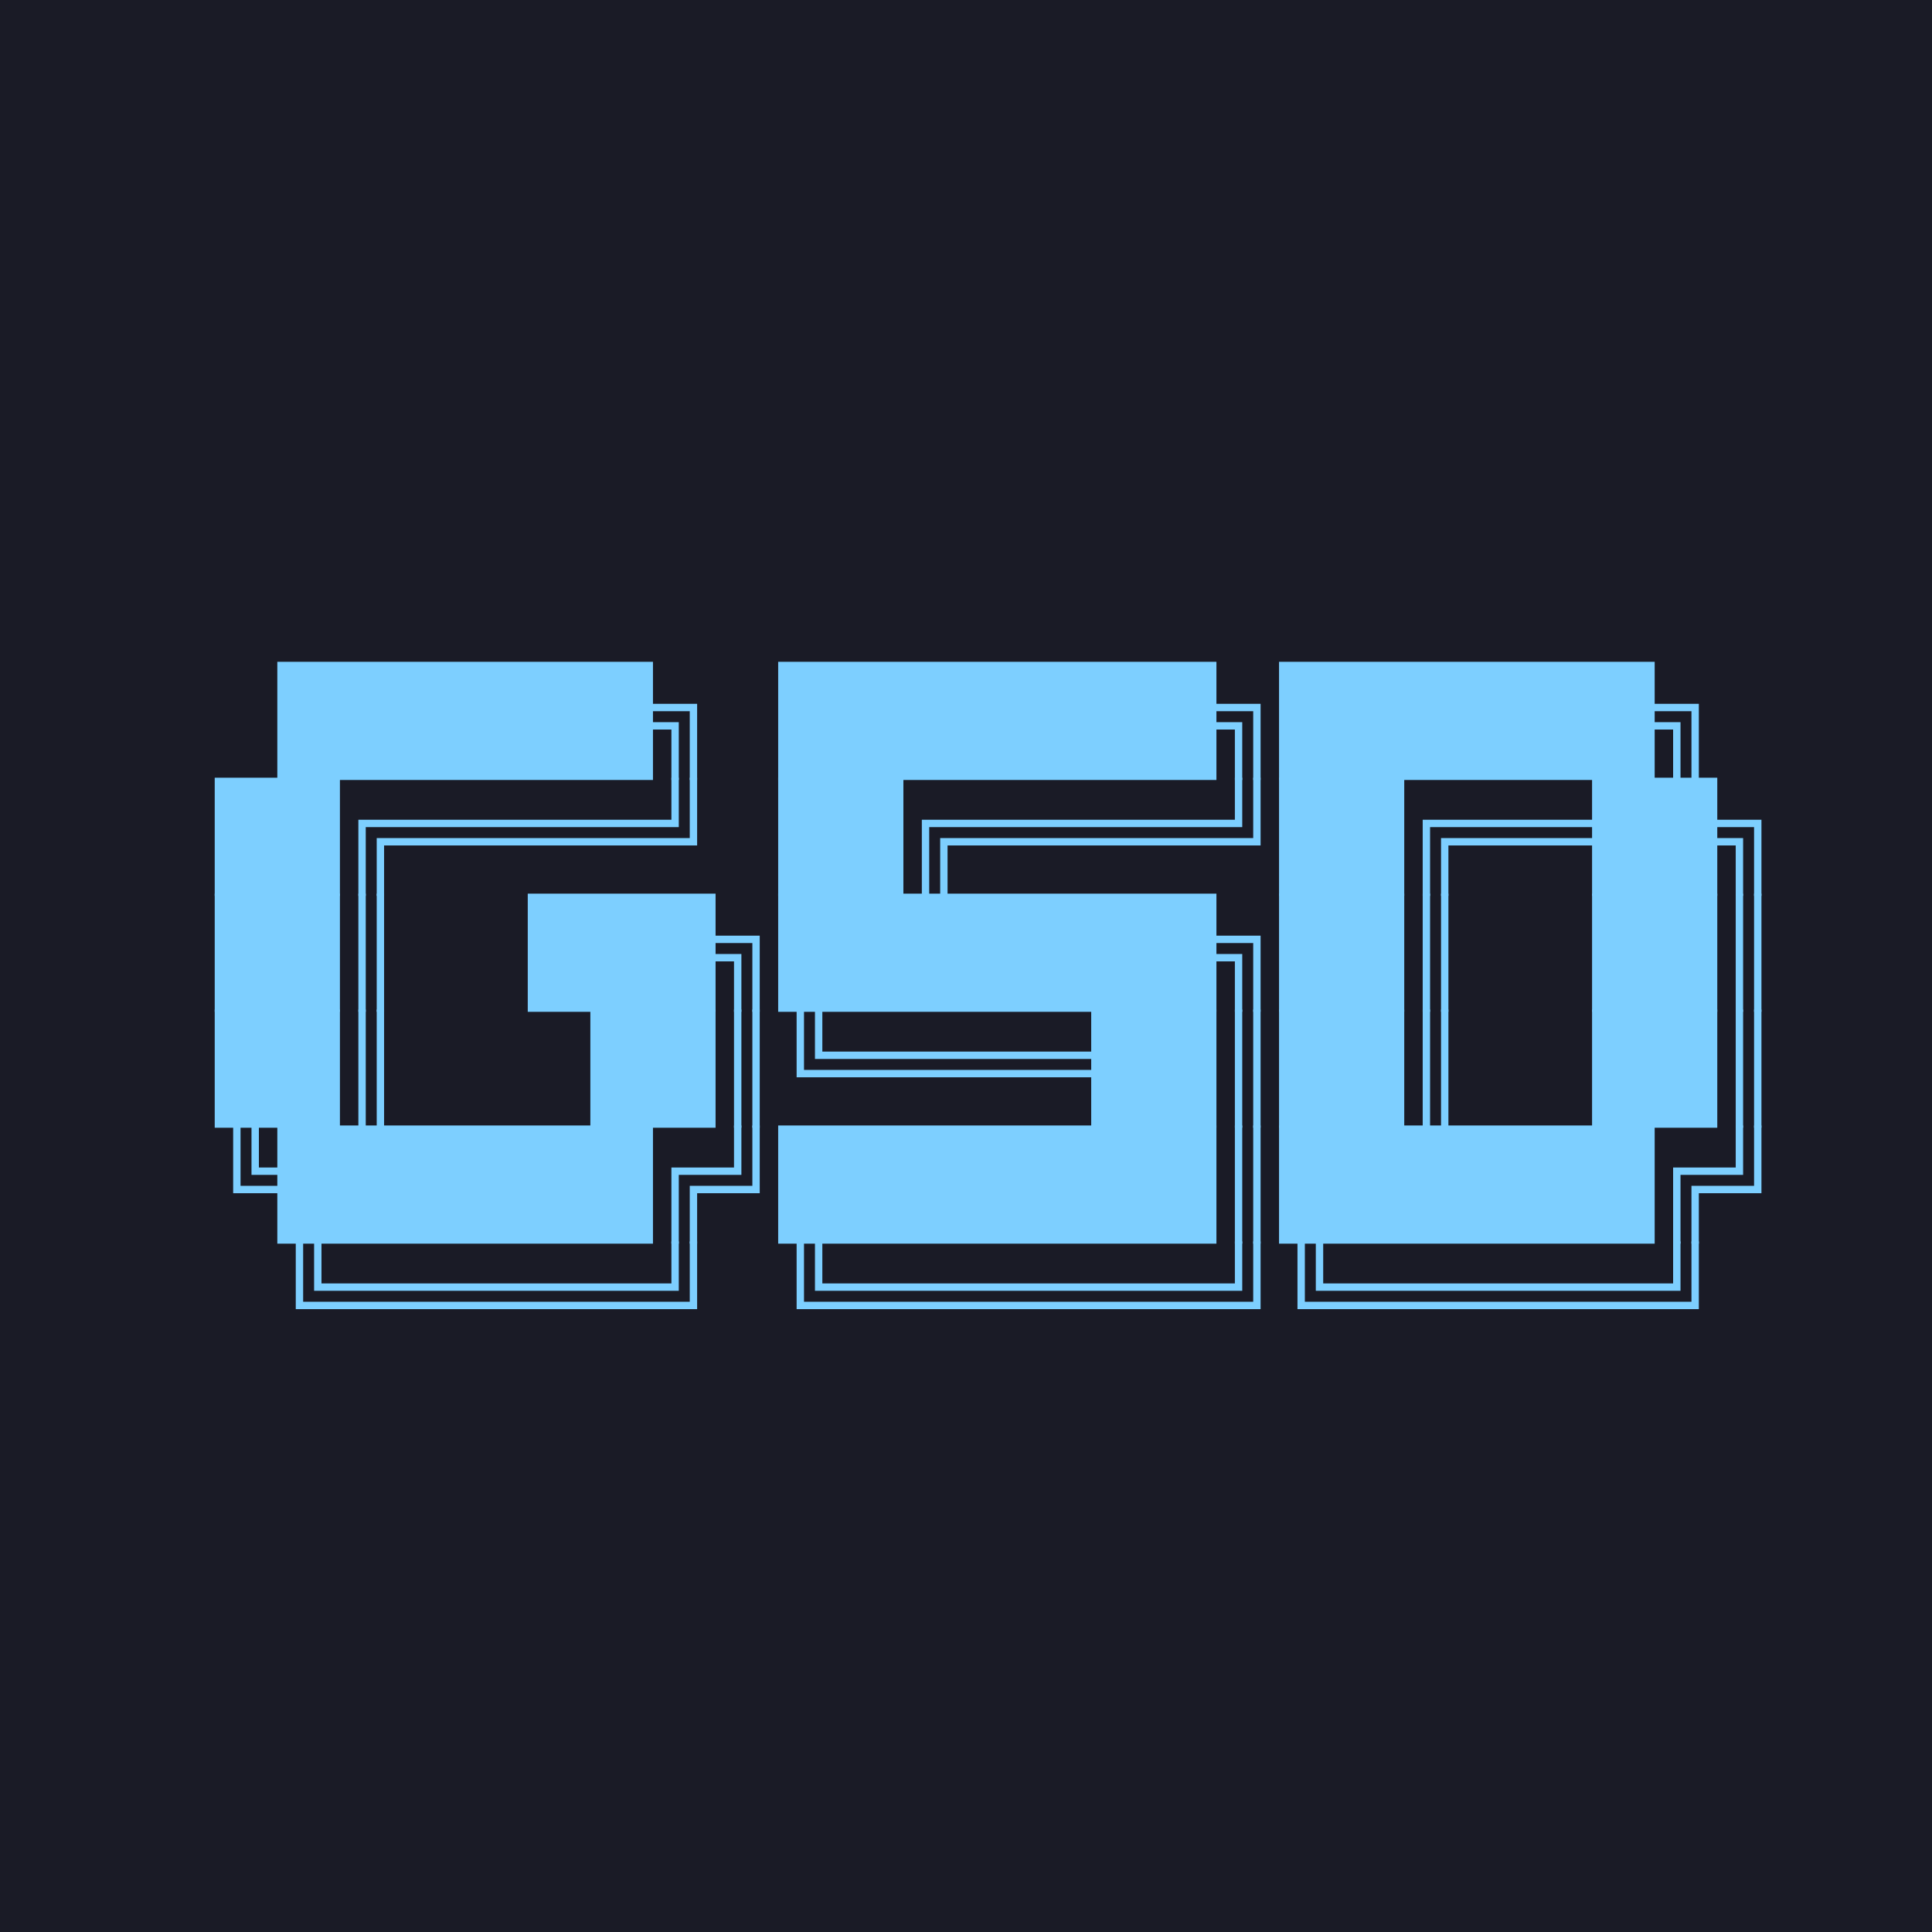
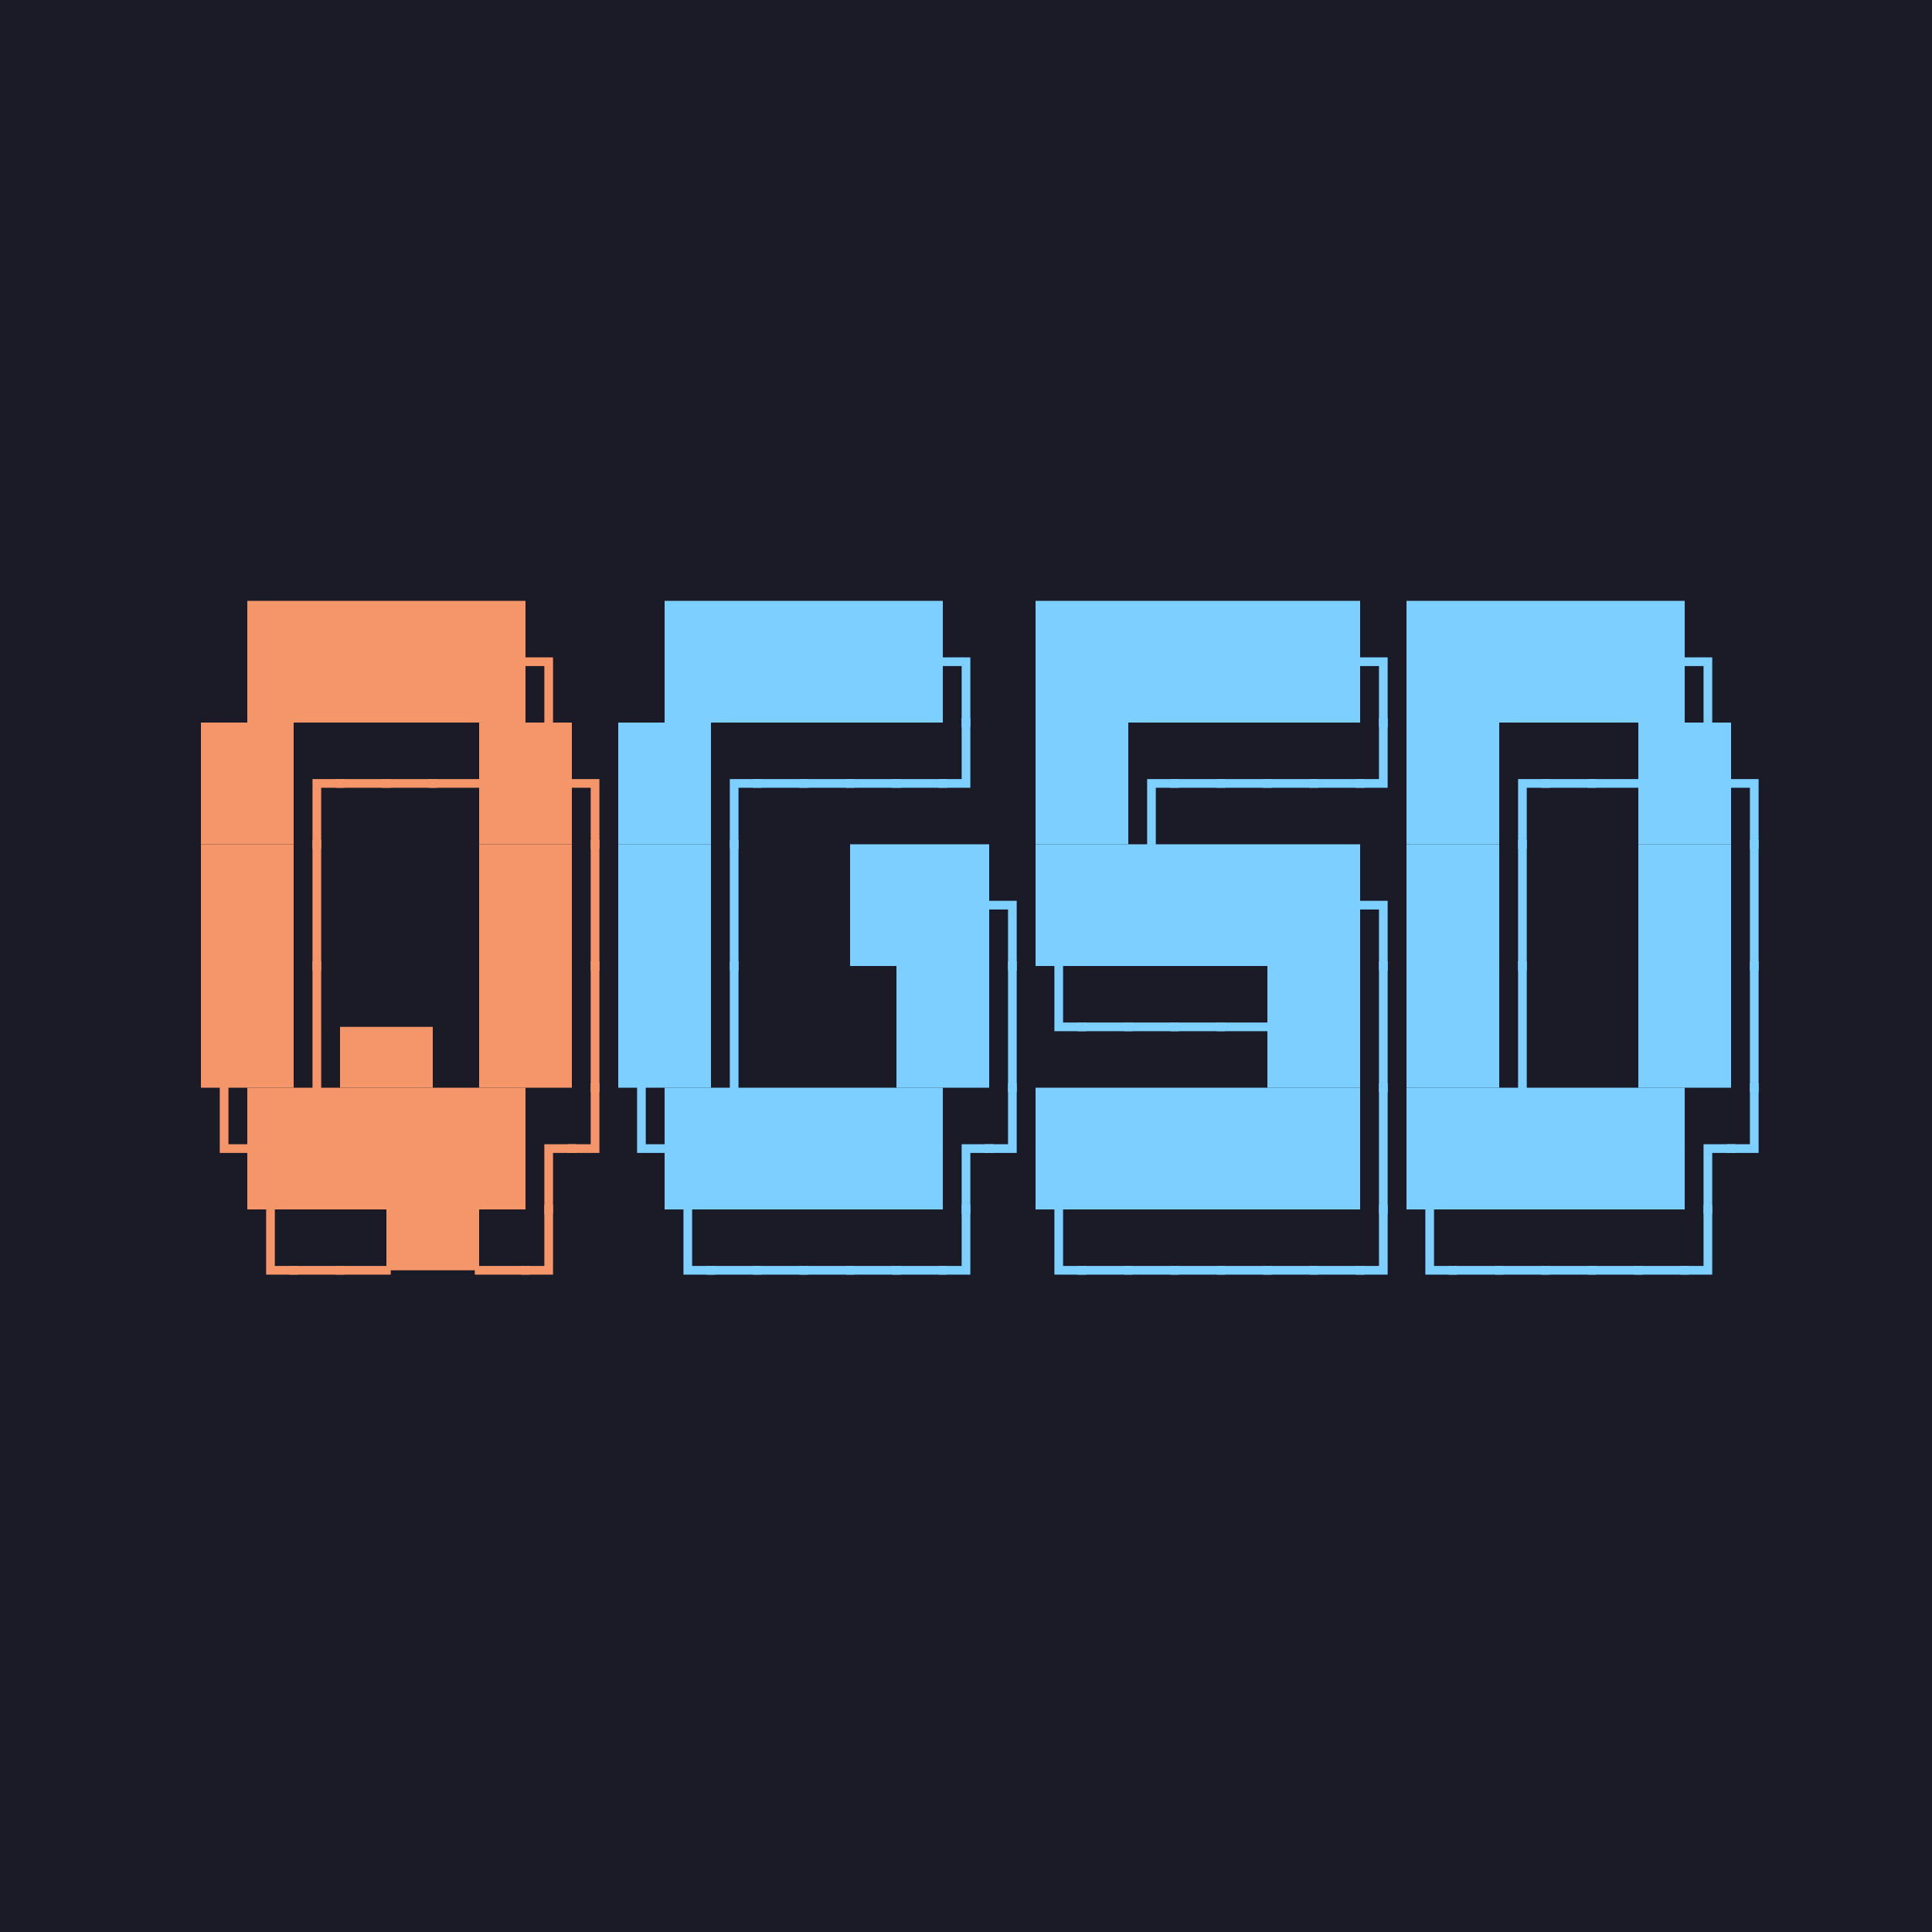
<svg xmlns="http://www.w3.org/2000/svg" viewBox="0 0 2000 2000" width="2000" height="2000">
-   <defs>
-     <style>
-       .bg { fill: #1a1b26; }
-       .logo { font-family: 'SF Mono', 'Fira Code', 'JetBrains Mono', 'Courier New', monospace; fill: #7dcfff; }
-     </style>
-   </defs>
-   <rect class="bg" width="2000" height="2000" />
-   <g transform="translate(1000, 1000)">
-     <text class="logo" font-size="108" text-anchor="middle" y="-225" xml:space="preserve">  ██████╗ ███████╗██████╗ </text>
-     <text class="logo" font-size="108" text-anchor="middle" y="-105" xml:space="preserve"> ██╔════╝ ██╔════╝██╔══██╗</text>
-     <text class="logo" font-size="108" text-anchor="middle" y="15" xml:space="preserve"> ██║  ███╗███████╗██║  ██║</text>
-     <text class="logo" font-size="108" text-anchor="middle" y="135" xml:space="preserve"> ██║   ██║╚════██║██║  ██║</text>
-     <text class="logo" font-size="108" text-anchor="middle" y="255" xml:space="preserve"> ╚██████╔╝███████║██████╔╝</text>
-     <text class="logo" font-size="108" text-anchor="middle" y="375" xml:space="preserve">  ╚═════╝ ╚══════╝╚═════╝ </text>
+   <rect fill="#1a1b26" width="2000" height="2000" />
+   <g transform="translate(160, 622)">
+     <rect x="96" y="0" width="48" height="126" fill="#f4956a" />
+     <rect x="144" y="0" width="48" height="126" fill="#f4956a" />
+     <rect x="192" y="0" width="48" height="126" fill="#f4956a" />
+     <rect x="240" y="0" width="48" height="126" fill="#f4956a" />
+     <rect x="288" y="0" width="48" height="126" fill="#f4956a" />
+     <rect x="336" y="0" width="48" height="126" fill="#f4956a" />
+     <path d="M384,63 H408 V126" stroke="#f4956a" stroke-width="9" stroke-linecap="square" fill="none" />
+     <rect x="528" y="0" width="48" height="126" fill="#7dcfff" />
+     <rect x="576" y="0" width="48" height="126" fill="#7dcfff" />
+     <rect x="624" y="0" width="48" height="126" fill="#7dcfff" />
+     <rect x="672" y="0" width="48" height="126" fill="#7dcfff" />
+     <rect x="720" y="0" width="48" height="126" fill="#7dcfff" />
+     <rect x="768" y="0" width="48" height="126" fill="#7dcfff" />
+     <path d="M816,63 H840 V126" stroke="#7dcfff" stroke-width="9" stroke-linecap="square" fill="none" />
+     <rect x="912" y="0" width="48" height="126" fill="#7dcfff" />
+     <rect x="960" y="0" width="48" height="126" fill="#7dcfff" />
+     <rect x="1008" y="0" width="48" height="126" fill="#7dcfff" />
+     <rect x="1056" y="0" width="48" height="126" fill="#7dcfff" />
+     <rect x="1104" y="0" width="48" height="126" fill="#7dcfff" />
+     <rect x="1152" y="0" width="48" height="126" fill="#7dcfff" />
+     <rect x="1200" y="0" width="48" height="126" fill="#7dcfff" />
+     <path d="M1248,63 H1272 V126" stroke="#7dcfff" stroke-width="9" stroke-linecap="square" fill="none" />
+     <rect x="1296" y="0" width="48" height="126" fill="#7dcfff" />
+     <rect x="1344" y="0" width="48" height="126" fill="#7dcfff" />
+     <rect x="1392" y="0" width="48" height="126" fill="#7dcfff" />
+     <rect x="1440" y="0" width="48" height="126" fill="#7dcfff" />
+     <rect x="1488" y="0" width="48" height="126" fill="#7dcfff" />
+     <rect x="1536" y="0" width="48" height="126" fill="#7dcfff" />
+     <path d="M1584,63 H1608 V126" stroke="#7dcfff" stroke-width="9" stroke-linecap="square" fill="none" />
+     <rect x="48" y="126" width="48" height="126" fill="#f4956a" />
+     <rect x="96" y="126" width="48" height="126" fill="#f4956a" />
+     <path d="M192,189 H168 V252" stroke="#f4956a" stroke-width="9" stroke-linecap="square" fill="none" />
+     <line x1="192" y1="189" x2="240" y2="189" stroke="#f4956a" stroke-width="9" stroke-linecap="square" fill="none" />
+     <line x1="240" y1="189" x2="288" y2="189" stroke="#f4956a" stroke-width="9" stroke-linecap="square" fill="none" />
+     <line x1="288" y1="189" x2="336" y2="189" stroke="#f4956a" stroke-width="9" stroke-linecap="square" fill="none" />
+     <rect x="336" y="126" width="48" height="126" fill="#f4956a" />
+     <rect x="384" y="126" width="48" height="126" fill="#f4956a" />
+     <path d="M432,189 H456 V252" stroke="#f4956a" stroke-width="9" stroke-linecap="square" fill="none" />
+     <rect x="480" y="126" width="48" height="126" fill="#7dcfff" />
+     <rect x="528" y="126" width="48" height="126" fill="#7dcfff" />
+     <path d="M624,189 H600 V252" stroke="#7dcfff" stroke-width="9" stroke-linecap="square" fill="none" />
+     <line x1="624" y1="189" x2="672" y2="189" stroke="#7dcfff" stroke-width="9" stroke-linecap="square" fill="none" />
+     <line x1="672" y1="189" x2="720" y2="189" stroke="#7dcfff" stroke-width="9" stroke-linecap="square" fill="none" />
+     <line x1="720" y1="189" x2="768" y2="189" stroke="#7dcfff" stroke-width="9" stroke-linecap="square" fill="none" />
+     <line x1="768" y1="189" x2="816" y2="189" stroke="#7dcfff" stroke-width="9" stroke-linecap="square" fill="none" />
+     <path d="M816,189 H840 V126" stroke="#7dcfff" stroke-width="9" stroke-linecap="square" fill="none" />
+     <rect x="912" y="126" width="48" height="126" fill="#7dcfff" />
+     <rect x="960" y="126" width="48" height="126" fill="#7dcfff" />
+     <path d="M1056,189 H1032 V252" stroke="#7dcfff" stroke-width="9" stroke-linecap="square" fill="none" />
+     <line x1="1056" y1="189" x2="1104" y2="189" stroke="#7dcfff" stroke-width="9" stroke-linecap="square" fill="none" />
+     <line x1="1104" y1="189" x2="1152" y2="189" stroke="#7dcfff" stroke-width="9" stroke-linecap="square" fill="none" />
+     <line x1="1152" y1="189" x2="1200" y2="189" stroke="#7dcfff" stroke-width="9" stroke-linecap="square" fill="none" />
+     <line x1="1200" y1="189" x2="1248" y2="189" stroke="#7dcfff" stroke-width="9" stroke-linecap="square" fill="none" />
+     <path d="M1248,189 H1272 V126" stroke="#7dcfff" stroke-width="9" stroke-linecap="square" fill="none" />
+     <rect x="1296" y="126" width="48" height="126" fill="#7dcfff" />
+     <rect x="1344" y="126" width="48" height="126" fill="#7dcfff" />
+     <path d="M1440,189 H1416 V252" stroke="#7dcfff" stroke-width="9" stroke-linecap="square" fill="none" />
+     <line x1="1440" y1="189" x2="1488" y2="189" stroke="#7dcfff" stroke-width="9" stroke-linecap="square" fill="none" />
+     <line x1="1488" y1="189" x2="1536" y2="189" stroke="#7dcfff" stroke-width="9" stroke-linecap="square" fill="none" />
+     <rect x="1536" y="126" width="48" height="126" fill="#7dcfff" />
+     <rect x="1584" y="126" width="48" height="126" fill="#7dcfff" />
+     <path d="M1632,189 H1656 V252" stroke="#7dcfff" stroke-width="9" stroke-linecap="square" fill="none" />
+     <rect x="48" y="252" width="48" height="126" fill="#f4956a" />
+     <rect x="96" y="252" width="48" height="126" fill="#f4956a" />
+     <line x1="168" y1="252" x2="168" y2="378" stroke="#f4956a" stroke-width="9" stroke-linecap="square" fill="none" />
+     <rect x="336" y="252" width="48" height="126" fill="#f4956a" />
+     <rect x="384" y="252" width="48" height="126" fill="#f4956a" />
+     <line x1="456" y1="252" x2="456" y2="378" stroke="#f4956a" stroke-width="9" stroke-linecap="square" fill="none" />
+     <rect x="480" y="252" width="48" height="126" fill="#7dcfff" />
+     <rect x="528" y="252" width="48" height="126" fill="#7dcfff" />
+     <line x1="600" y1="252" x2="600" y2="378" stroke="#7dcfff" stroke-width="9" stroke-linecap="square" fill="none" />
+     <rect x="720" y="252" width="48" height="126" fill="#7dcfff" />
+     <rect x="768" y="252" width="48" height="126" fill="#7dcfff" />
+     <rect x="816" y="252" width="48" height="126" fill="#7dcfff" />
+     <path d="M864,315 H888 V378" stroke="#7dcfff" stroke-width="9" stroke-linecap="square" fill="none" />
+     <rect x="912" y="252" width="48" height="126" fill="#7dcfff" />
+     <rect x="960" y="252" width="48" height="126" fill="#7dcfff" />
+     <rect x="1008" y="252" width="48" height="126" fill="#7dcfff" />
+     <rect x="1056" y="252" width="48" height="126" fill="#7dcfff" />
+     <rect x="1104" y="252" width="48" height="126" fill="#7dcfff" />
+     <rect x="1152" y="252" width="48" height="126" fill="#7dcfff" />
+     <rect x="1200" y="252" width="48" height="126" fill="#7dcfff" />
+     <path d="M1248,315 H1272 V378" stroke="#7dcfff" stroke-width="9" stroke-linecap="square" fill="none" />
+     <rect x="1296" y="252" width="48" height="126" fill="#7dcfff" />
+     <rect x="1344" y="252" width="48" height="126" fill="#7dcfff" />
+     <line x1="1416" y1="252" x2="1416" y2="378" stroke="#7dcfff" stroke-width="9" stroke-linecap="square" fill="none" />
+     <rect x="1536" y="252" width="48" height="126" fill="#7dcfff" />
+     <rect x="1584" y="252" width="48" height="126" fill="#7dcfff" />
+     <line x1="1656" y1="252" x2="1656" y2="378" stroke="#7dcfff" stroke-width="9" stroke-linecap="square" fill="none" />
+     <rect x="48" y="378" width="48" height="126" fill="#f4956a" />
+     <rect x="96" y="378" width="48" height="126" fill="#f4956a" />
+     <line x1="168" y1="378" x2="168" y2="504" stroke="#f4956a" stroke-width="9" stroke-linecap="square" fill="none" />
+     <rect x="192" y="441" width="48" height="63" fill="#f4956a" />
+     <rect x="240" y="441" width="48" height="63" fill="#f4956a" />
+     <rect x="336" y="378" width="48" height="126" fill="#f4956a" />
+     <rect x="384" y="378" width="48" height="126" fill="#f4956a" />
+     <line x1="456" y1="378" x2="456" y2="504" stroke="#f4956a" stroke-width="9" stroke-linecap="square" fill="none" />
+     <rect x="480" y="378" width="48" height="126" fill="#7dcfff" />
+     <rect x="528" y="378" width="48" height="126" fill="#7dcfff" />
+     <line x1="600" y1="378" x2="600" y2="504" stroke="#7dcfff" stroke-width="9" stroke-linecap="square" fill="none" />
+     <rect x="768" y="378" width="48" height="126" fill="#7dcfff" />
+     <rect x="816" y="378" width="48" height="126" fill="#7dcfff" />
+     <line x1="888" y1="378" x2="888" y2="504" stroke="#7dcfff" stroke-width="9" stroke-linecap="square" fill="none" />
+     <path d="M960,441 H936 V378" stroke="#7dcfff" stroke-width="9" stroke-linecap="square" fill="none" />
+     <line x1="960" y1="441" x2="1008" y2="441" stroke="#7dcfff" stroke-width="9" stroke-linecap="square" fill="none" />
+     <line x1="1008" y1="441" x2="1056" y2="441" stroke="#7dcfff" stroke-width="9" stroke-linecap="square" fill="none" />
+     <line x1="1056" y1="441" x2="1104" y2="441" stroke="#7dcfff" stroke-width="9" stroke-linecap="square" fill="none" />
+     <line x1="1104" y1="441" x2="1152" y2="441" stroke="#7dcfff" stroke-width="9" stroke-linecap="square" fill="none" />
+     <rect x="1152" y="378" width="48" height="126" fill="#7dcfff" />
+     <rect x="1200" y="378" width="48" height="126" fill="#7dcfff" />
+     <line x1="1272" y1="378" x2="1272" y2="504" stroke="#7dcfff" stroke-width="9" stroke-linecap="square" fill="none" />
+     <rect x="1296" y="378" width="48" height="126" fill="#7dcfff" />
+     <rect x="1344" y="378" width="48" height="126" fill="#7dcfff" />
+     <line x1="1416" y1="378" x2="1416" y2="504" stroke="#7dcfff" stroke-width="9" stroke-linecap="square" fill="none" />
+     <rect x="1536" y="378" width="48" height="126" fill="#7dcfff" />
+     <rect x="1584" y="378" width="48" height="126" fill="#7dcfff" />
+     <line x1="1656" y1="378" x2="1656" y2="504" stroke="#7dcfff" stroke-width="9" stroke-linecap="square" fill="none" />
+     <path d="M96,567 H72 V504" stroke="#f4956a" stroke-width="9" stroke-linecap="square" fill="none" />
+     <rect x="96" y="504" width="48" height="126" fill="#f4956a" />
+     <rect x="144" y="504" width="48" height="126" fill="#f4956a" />
+     <rect x="192" y="504" width="48" height="126" fill="#f4956a" />
+     <rect x="240" y="504" width="48" height="126" fill="#f4956a" />
+     <rect x="288" y="504" width="48" height="126" fill="#f4956a" />
+     <rect x="336" y="504" width="48" height="126" fill="#f4956a" />
+     <path d="M432,567 H408 V630" stroke="#f4956a" stroke-width="9" stroke-linecap="square" fill="none" />
+     <path d="M432,567 H456 V504" stroke="#f4956a" stroke-width="9" stroke-linecap="square" fill="none" />
+     <path d="M528,567 H504 V504" stroke="#7dcfff" stroke-width="9" stroke-linecap="square" fill="none" />
+     <rect x="528" y="504" width="48" height="126" fill="#7dcfff" />
+     <rect x="576" y="504" width="48" height="126" fill="#7dcfff" />
+     <rect x="624" y="504" width="48" height="126" fill="#7dcfff" />
+     <rect x="672" y="504" width="48" height="126" fill="#7dcfff" />
+     <rect x="720" y="504" width="48" height="126" fill="#7dcfff" />
+     <rect x="768" y="504" width="48" height="126" fill="#7dcfff" />
+     <path d="M864,567 H840 V630" stroke="#7dcfff" stroke-width="9" stroke-linecap="square" fill="none" />
+     <path d="M864,567 H888 V504" stroke="#7dcfff" stroke-width="9" stroke-linecap="square" fill="none" />
+     <rect x="912" y="504" width="48" height="126" fill="#7dcfff" />
+     <rect x="960" y="504" width="48" height="126" fill="#7dcfff" />
+     <rect x="1008" y="504" width="48" height="126" fill="#7dcfff" />
+     <rect x="1056" y="504" width="48" height="126" fill="#7dcfff" />
+     <rect x="1104" y="504" width="48" height="126" fill="#7dcfff" />
+     <rect x="1152" y="504" width="48" height="126" fill="#7dcfff" />
+     <rect x="1200" y="504" width="48" height="126" fill="#7dcfff" />
+     <line x1="1272" y1="504" x2="1272" y2="630" stroke="#7dcfff" stroke-width="9" stroke-linecap="square" fill="none" />
+     <rect x="1296" y="504" width="48" height="126" fill="#7dcfff" />
+     <rect x="1344" y="504" width="48" height="126" fill="#7dcfff" />
+     <rect x="1392" y="504" width="48" height="126" fill="#7dcfff" />
+     <rect x="1440" y="504" width="48" height="126" fill="#7dcfff" />
+     <rect x="1488" y="504" width="48" height="126" fill="#7dcfff" />
+     <rect x="1536" y="504" width="48" height="126" fill="#7dcfff" />
+     <path d="M1632,567 H1608 V630" stroke="#7dcfff" stroke-width="9" stroke-linecap="square" fill="none" />
+     <path d="M1632,567 H1656 V504" stroke="#7dcfff" stroke-width="9" stroke-linecap="square" fill="none" />
+     <path d="M144,693 H120 V630" stroke="#f4956a" stroke-width="9" stroke-linecap="square" fill="none" />
+     <line x1="144" y1="693" x2="192" y2="693" stroke="#f4956a" stroke-width="9" stroke-linecap="square" fill="none" />
+     <line x1="192" y1="693" x2="240" y2="693" stroke="#f4956a" stroke-width="9" stroke-linecap="square" fill="none" />
+     <rect x="240" y="630" width="48" height="63" fill="#f4956a" />
+     <rect x="288" y="630" width="48" height="63" fill="#f4956a" />
+     <line x1="336" y1="693" x2="384" y2="693" stroke="#f4956a" stroke-width="9" stroke-linecap="square" fill="none" />
+     <path d="M384,693 H408 V630" stroke="#f4956a" stroke-width="9" stroke-linecap="square" fill="none" />
+     <path d="M576,693 H552 V630" stroke="#7dcfff" stroke-width="9" stroke-linecap="square" fill="none" />
+     <line x1="576" y1="693" x2="624" y2="693" stroke="#7dcfff" stroke-width="9" stroke-linecap="square" fill="none" />
+     <line x1="624" y1="693" x2="672" y2="693" stroke="#7dcfff" stroke-width="9" stroke-linecap="square" fill="none" />
+     <line x1="672" y1="693" x2="720" y2="693" stroke="#7dcfff" stroke-width="9" stroke-linecap="square" fill="none" />
+     <line x1="720" y1="693" x2="768" y2="693" stroke="#7dcfff" stroke-width="9" stroke-linecap="square" fill="none" />
+     <line x1="768" y1="693" x2="816" y2="693" stroke="#7dcfff" stroke-width="9" stroke-linecap="square" fill="none" />
+     <path d="M816,693 H840 V630" stroke="#7dcfff" stroke-width="9" stroke-linecap="square" fill="none" />
+     <path d="M960,693 H936 V630" stroke="#7dcfff" stroke-width="9" stroke-linecap="square" fill="none" />
+     <line x1="960" y1="693" x2="1008" y2="693" stroke="#7dcfff" stroke-width="9" stroke-linecap="square" fill="none" />
+     <line x1="1008" y1="693" x2="1056" y2="693" stroke="#7dcfff" stroke-width="9" stroke-linecap="square" fill="none" />
+     <line x1="1056" y1="693" x2="1104" y2="693" stroke="#7dcfff" stroke-width="9" stroke-linecap="square" fill="none" />
+     <line x1="1104" y1="693" x2="1152" y2="693" stroke="#7dcfff" stroke-width="9" stroke-linecap="square" fill="none" />
+     <line x1="1152" y1="693" x2="1200" y2="693" stroke="#7dcfff" stroke-width="9" stroke-linecap="square" fill="none" />
+     <line x1="1200" y1="693" x2="1248" y2="693" stroke="#7dcfff" stroke-width="9" stroke-linecap="square" fill="none" />
+     <path d="M1248,693 H1272 V630" stroke="#7dcfff" stroke-width="9" stroke-linecap="square" fill="none" />
+     <path d="M1344,693 H1320 V630" stroke="#7dcfff" stroke-width="9" stroke-linecap="square" fill="none" />
+     <line x1="1344" y1="693" x2="1392" y2="693" stroke="#7dcfff" stroke-width="9" stroke-linecap="square" fill="none" />
+     <line x1="1392" y1="693" x2="1440" y2="693" stroke="#7dcfff" stroke-width="9" stroke-linecap="square" fill="none" />
+     <line x1="1440" y1="693" x2="1488" y2="693" stroke="#7dcfff" stroke-width="9" stroke-linecap="square" fill="none" />
+     <line x1="1488" y1="693" x2="1536" y2="693" stroke="#7dcfff" stroke-width="9" stroke-linecap="square" fill="none" />
+     <line x1="1536" y1="693" x2="1584" y2="693" stroke="#7dcfff" stroke-width="9" stroke-linecap="square" fill="none" />
+     <path d="M1584,693 H1608 V630" stroke="#7dcfff" stroke-width="9" stroke-linecap="square" fill="none" />
  </g>
</svg>
